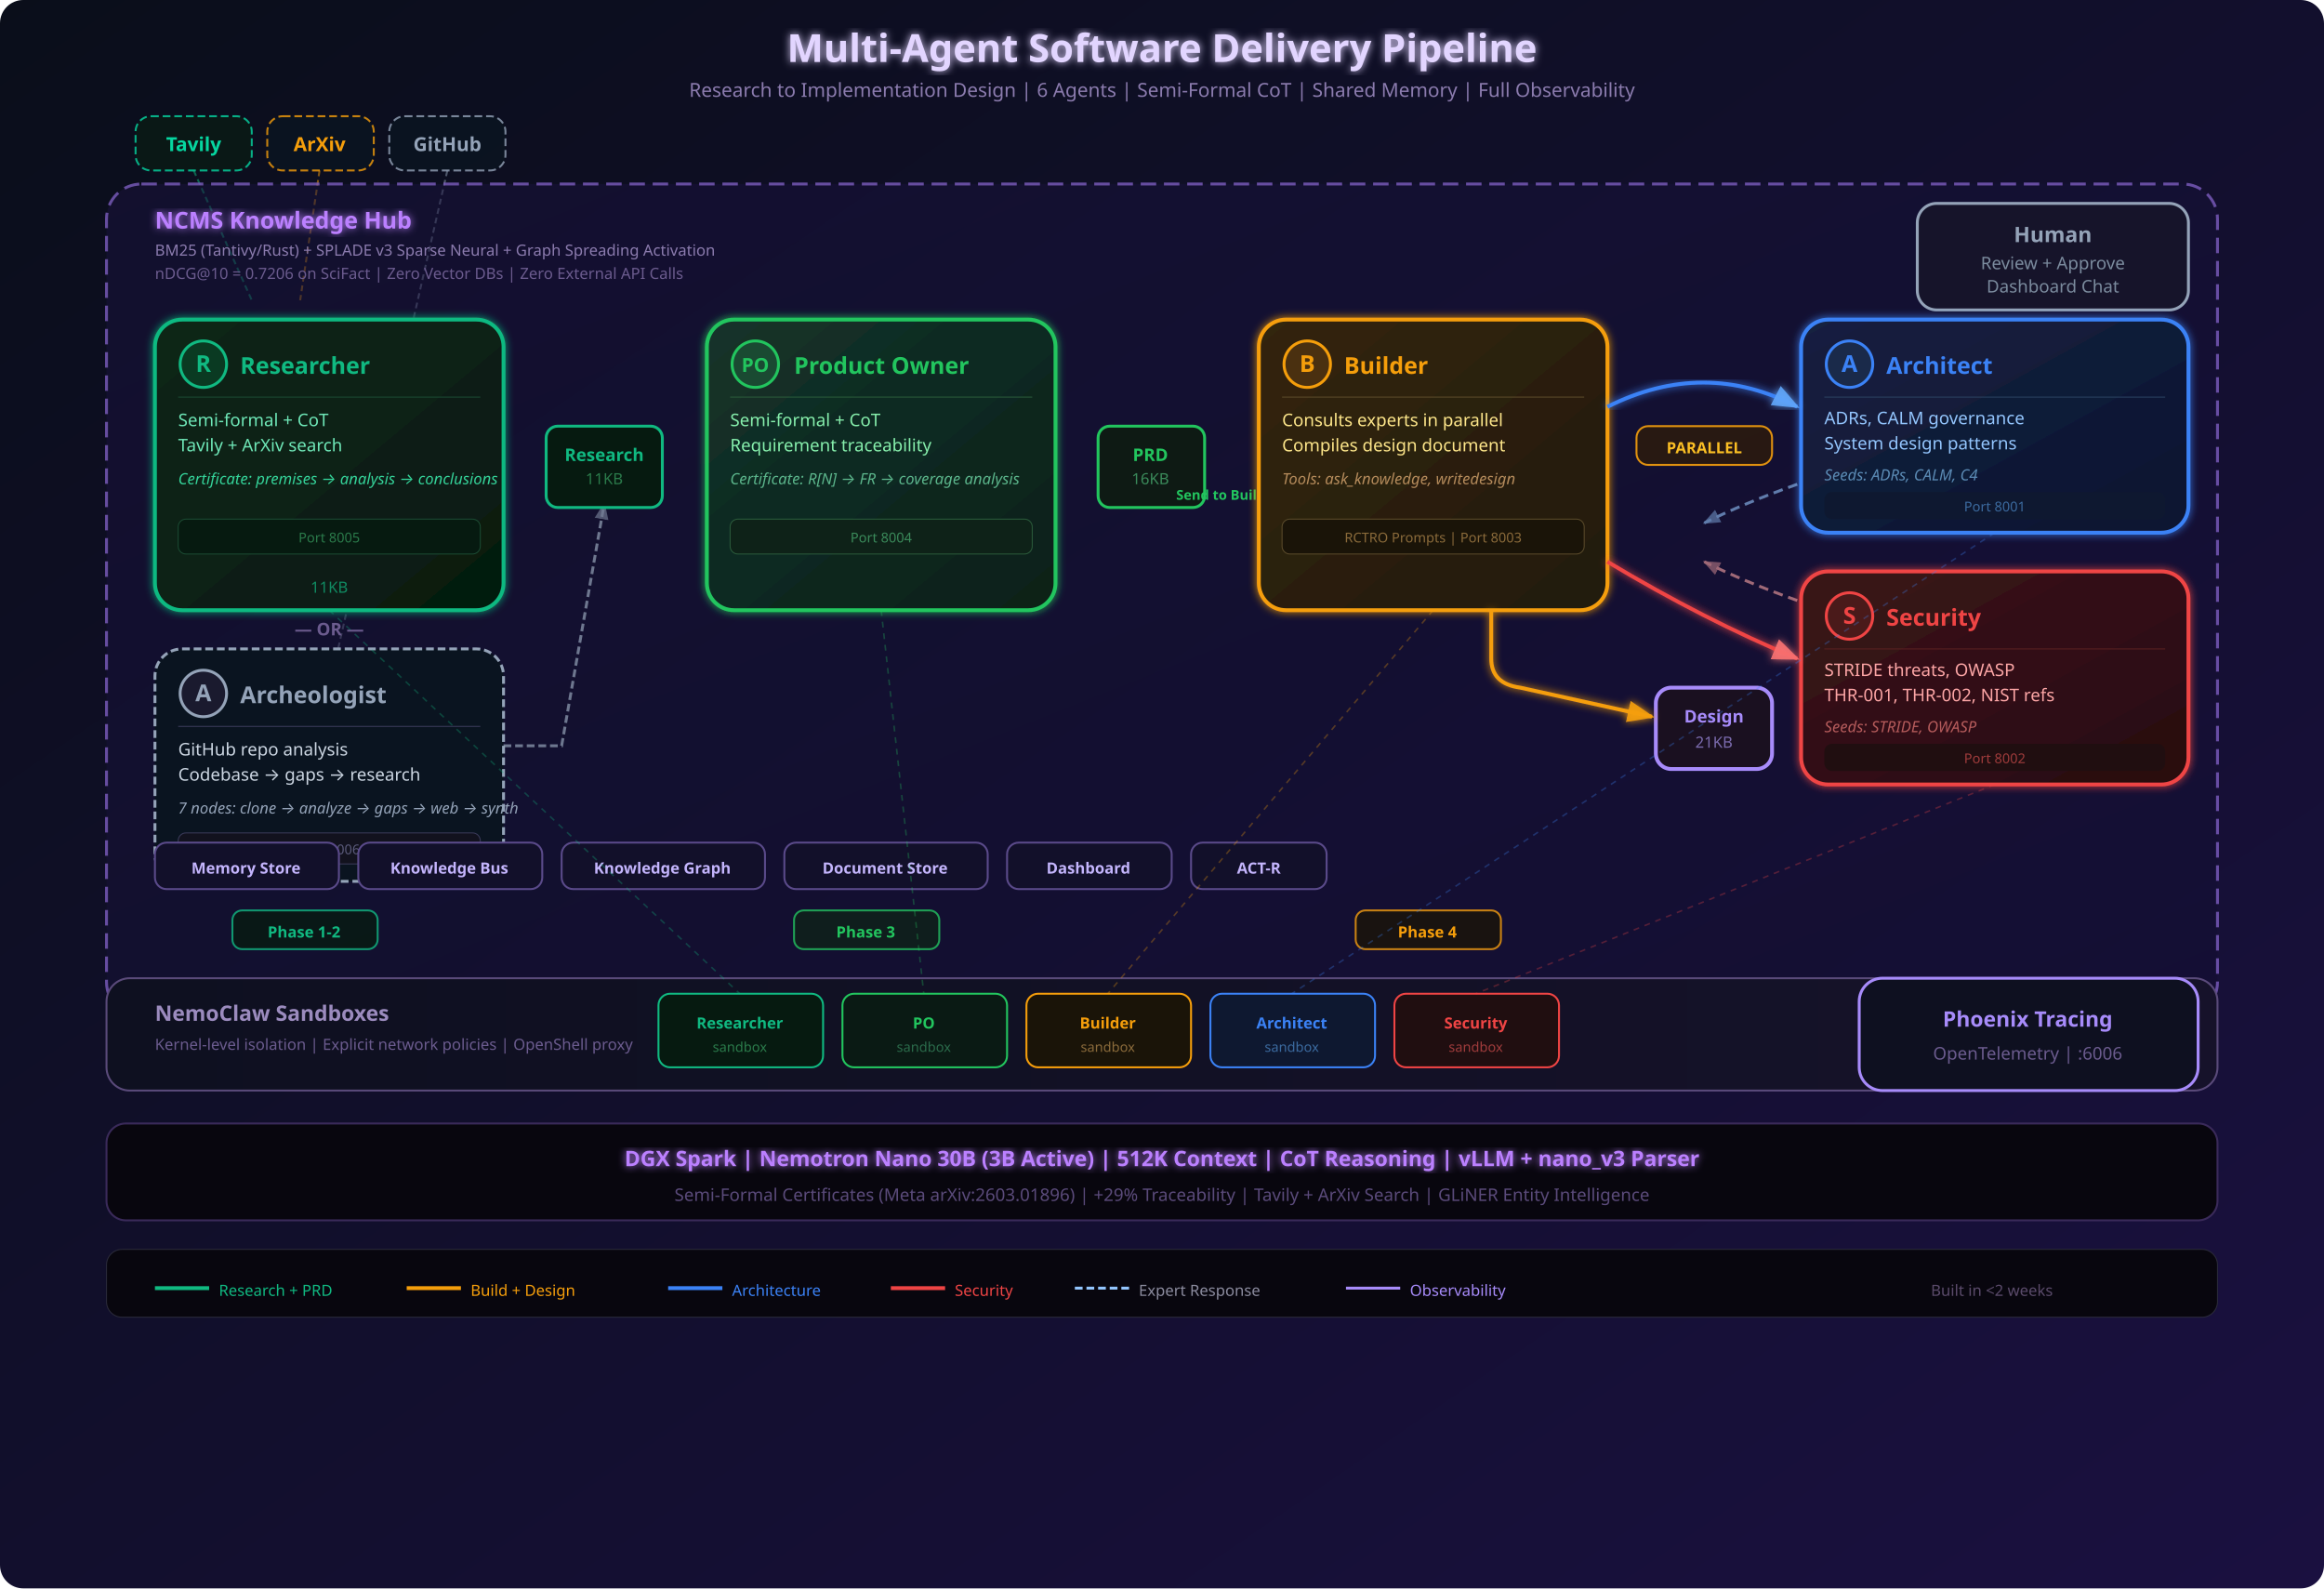
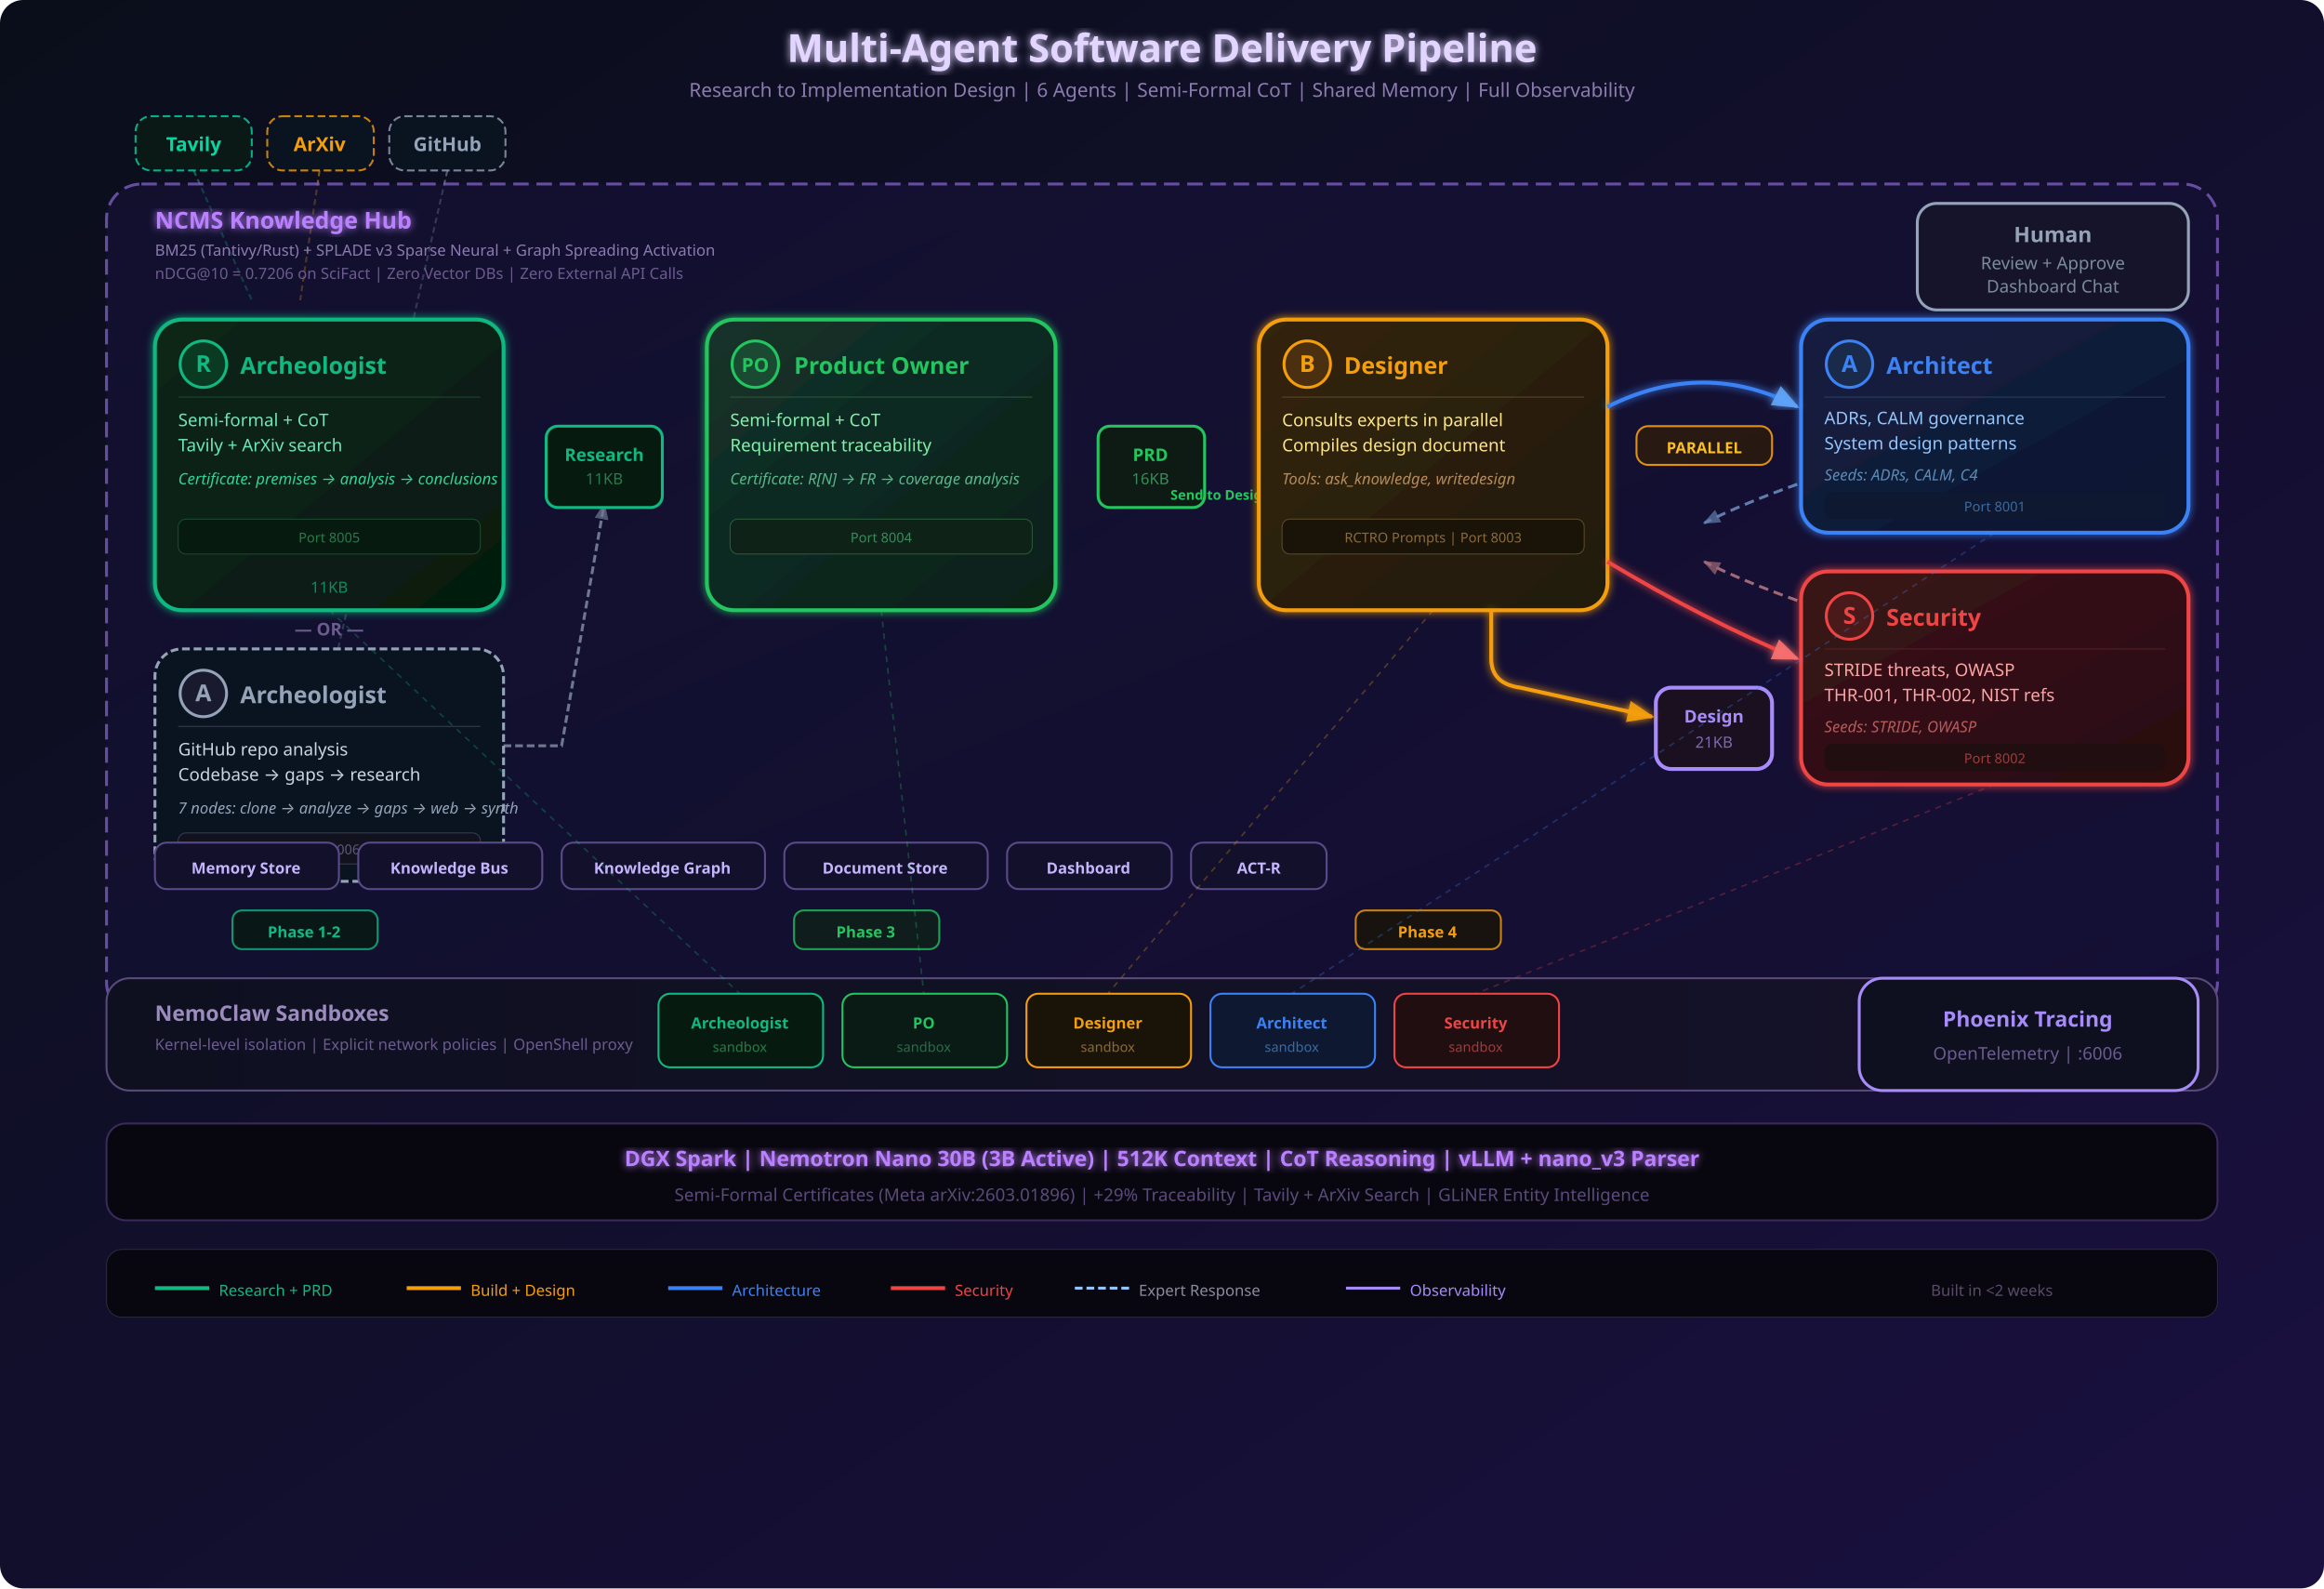
<svg xmlns="http://www.w3.org/2000/svg" viewBox="0 0 1200 820" font-family="'Segoe UI', system-ui, -apple-system, sans-serif">
  <defs>
    <linearGradient id="bgGrad" x1="0%" y1="0%" x2="100%" y2="100%">
      <stop offset="0%" style="stop-color:#0a0e1a;stop-opacity:1" />
      <stop offset="100%" style="stop-color:#1a1040;stop-opacity:1" />
    </linearGradient>
    <linearGradient id="hubGrad" x1="0%" y1="0%" x2="100%" y2="100%">
      <stop offset="0%" style="stop-color:#1a1240;stop-opacity:0.6" />
      <stop offset="100%" style="stop-color:#120e30;stop-opacity:0.6" />
    </linearGradient>
    <linearGradient id="researchGrad" x1="0%" y1="0%" x2="100%" y2="100%">
      <stop offset="0%" style="stop-color:#0a2618" />
      <stop offset="100%" style="stop-color:#061a10" />
    </linearGradient>
    <linearGradient id="poGrad" x1="0%" y1="0%" x2="100%" y2="100%">
      <stop offset="0%" style="stop-color:#14332a" />
      <stop offset="100%" style="stop-color:#0a2018" />
    </linearGradient>
    <linearGradient id="buildGrad" x1="0%" y1="0%" x2="100%" y2="100%">
      <stop offset="0%" style="stop-color:#33250e" />
      <stop offset="100%" style="stop-color:#221a08" />
    </linearGradient>
    <linearGradient id="archGrad" x1="0%" y1="0%" x2="100%" y2="100%">
      <stop offset="0%" style="stop-color:#142040" />
      <stop offset="100%" style="stop-color:#0e1530" />
    </linearGradient>
    <linearGradient id="secGrad" x1="0%" y1="0%" x2="100%" y2="100%">
      <stop offset="0%" style="stop-color:#3a1418" />
      <stop offset="100%" style="stop-color:#280c10" />
    </linearGradient>
    <linearGradient id="sandboxGrad" x1="0%" y1="0%" x2="100%" y2="0%">
      <stop offset="0%" style="stop-color:#0e1020" />
      <stop offset="100%" style="stop-color:#16122a" />
    </linearGradient>
    <filter id="glow">
      <feGaussianBlur stdDeviation="4" result="blur" />
      <feMerge>
        <feMergeNode in="blur" />
        <feMergeNode in="SourceGraphic" />
      </feMerge>
    </filter>
    <filter id="softGlow">
      <feGaussianBlur stdDeviation="2" result="blur" />
      <feMerge>
        <feMergeNode in="blur" />
        <feMergeNode in="SourceGraphic" />
      </feMerge>
    </filter>
    <marker id="arrowTeal" viewBox="0 0 10 10" refX="9" refY="5" markerWidth="7" markerHeight="7" orient="auto-start-reverse">
      <path d="M 0 1 L 10 5 L 0 9 z" fill="#10b981" opacity="0.9" />
    </marker>
    <marker id="arrowGreen" viewBox="0 0 10 10" refX="9" refY="5" markerWidth="7" markerHeight="7" orient="auto-start-reverse">
      <path d="M 0 1 L 10 5 L 0 9 z" fill="#4ade80" opacity="0.9" />
    </marker>
    <marker id="arrowAmber" viewBox="0 0 10 10" refX="9" refY="5" markerWidth="7" markerHeight="7" orient="auto-start-reverse">
      <path d="M 0 1 L 10 5 L 0 9 z" fill="#f59e0b" opacity="0.9" />
    </marker>
    <marker id="arrowBlue" viewBox="0 0 10 10" refX="9" refY="5" markerWidth="7" markerHeight="7" orient="auto-start-reverse">
      <path d="M 0 1 L 10 5 L 0 9 z" fill="#60a5fa" opacity="0.9" />
    </marker>
    <marker id="arrowRed" viewBox="0 0 10 10" refX="9" refY="5" markerWidth="7" markerHeight="7" orient="auto-start-reverse">
      <path d="M 0 1 L 10 5 L 0 9 z" fill="#f87171" opacity="0.9" />
    </marker>
    <marker id="arrowBlueReturn" viewBox="0 0 10 10" refX="9" refY="5" markerWidth="6" markerHeight="6" orient="auto-start-reverse">
      <path d="M 0 1 L 10 5 L 0 9 z" fill="#93c5fd" opacity="0.7" />
    </marker>
    <marker id="arrowRedReturn" viewBox="0 0 10 10" refX="9" refY="5" markerWidth="6" markerHeight="6" orient="auto-start-reverse">
      <path d="M 0 1 L 10 5 L 0 9 z" fill="#fca5a5" opacity="0.7" />
    </marker>
    <marker id="arrowPurple" viewBox="0 0 10 10" refX="9" refY="5" markerWidth="7" markerHeight="7" orient="auto-start-reverse">
      <path d="M 0 1 L 10 5 L 0 9 z" fill="#a78bfa" opacity="0.9" />
    </marker>
    <marker id="arrowGrey" viewBox="0 0 10 10" refX="9" refY="5" markerWidth="6" markerHeight="6" orient="auto-start-reverse">
      <path d="M 0 1 L 10 5 L 0 9 z" fill="#94a3b8" opacity="0.7" />
    </marker>
  </defs>
  <rect width="1200" height="820" fill="url(#bgGrad)" rx="12" />
  <text x="600" y="32" text-anchor="middle" fill="#e2d5ff" font-size="20" font-weight="700" filter="url(#softGlow)">Multi-Agent Software Delivery Pipeline</text>
  <text x="600" y="50" text-anchor="middle" fill="#8b7bae" font-size="10">Research to Implementation Design  |  6 Agents  |  Semi-Formal CoT  |  Shared Memory  |  Full Observability</text>
  <rect x="70" y="60" width="60" height="28" rx="8" fill="#0a1a14" stroke="#06d6a0" stroke-width="1" stroke-dasharray="4,2" opacity="0.8" />
  <text x="100" y="78" text-anchor="middle" fill="#06d6a0" font-size="10" font-weight="600">Tavily</text>
  <rect x="138" y="60" width="55" height="28" rx="8" fill="#0a1420" stroke="#f59e0b" stroke-width="1" stroke-dasharray="4,2" opacity="0.8" />
  <text x="165" y="78" text-anchor="middle" fill="#f59e0b" font-size="10" font-weight="600">ArXiv</text>
  <rect x="201" y="60" width="60" height="28" rx="8" fill="#0a1420" stroke="#94a3b8" stroke-width="1" stroke-dasharray="4,2" opacity="0.8" />
  <text x="231" y="78" text-anchor="middle" fill="#94a3b8" font-size="10" font-weight="600">GitHub</text>
  <path d="M 100 88 L 130 155" fill="none" stroke="#10b981" stroke-width="1" stroke-dasharray="3,2" opacity="0.5" />
  <path d="M 165 88 L 155 155" fill="none" stroke="#f59e0b" stroke-width="1" stroke-dasharray="3,2" opacity="0.5" />
  <path d="M 231 88 L 170 355" fill="none" stroke="#94a3b8" stroke-width="1" stroke-dasharray="3,2" opacity="0.5" />
  <rect x="55" y="95" width="1090" height="430" rx="18" fill="url(#hubGrad)" stroke="#7c5cbf" stroke-width="1.5" stroke-dasharray="8,4" opacity="0.8" />
  <text x="80" y="118" fill="#bb80ff" font-size="12" font-weight="700" filter="url(#softGlow)">NCMS Knowledge Hub</text>
  <text x="80" y="132" fill="#8b7bae" font-size="8">BM25 (Tantivy/Rust) + SPLADE v3 Sparse Neural + Graph Spreading Activation</text>
  <text x="80" y="144" fill="#6b5b8e" font-size="8">nDCG@10 = 0.7206 on SciFact  |  Zero Vector DBs  |  Zero External API Calls</text>
  <rect x="990" y="105" width="140" height="55" rx="10" fill="#16142a" stroke="#94a3b8" stroke-width="1.5" />
  <text x="1060" y="125" text-anchor="middle" fill="#94a3b8" font-size="11" font-weight="700">Human</text>
  <text x="1060" y="139" text-anchor="middle" fill="#7b8b9e" font-size="9">Review + Approve</text>
  <text x="1060" y="151" text-anchor="middle" fill="#7b8b9e" font-size="9">Dashboard Chat</text>
  <rect x="80" y="165" width="180" height="150" rx="14" fill="url(#researchGrad)" stroke="#10b981" stroke-width="2" filter="url(#softGlow)" />
  <circle cx="105" cy="188" r="12" fill="#0a3a22" stroke="#10b981" stroke-width="1.5" />
  <text x="105" y="192" text-anchor="middle" fill="#10b981" font-size="12" font-weight="700">R</text>
-   <text x="124" y="193" fill="#10b981" font-size="12" font-weight="700">Researcher</text>
+   <text x="124" y="193" fill="#10b981" font-size="12" font-weight="700">Archeologist</text>
  <line x1="92" y1="205" x2="248" y2="205" stroke="#1a4a32" stroke-width="0.5" />
  <text x="92" y="220" fill="#6ee7b7" font-size="9">Semi-formal + CoT</text>
  <text x="92" y="233" fill="#6ee7b7" font-size="9">Tavily + ArXiv search</text>
  <text x="92" y="250" fill="#34d399" font-size="8" font-style="italic">Certificate: premises → analysis → conclusions</text>
  <rect x="92" y="268" width="156" height="18" rx="4" fill="#061a10" stroke="#1a4a32" stroke-width="0.5" />
  <text x="170" y="280" text-anchor="middle" fill="#2a7a4a" font-size="7">Port 8005</text>
  <text x="170" y="306" text-anchor="middle" fill="#10b981" font-size="8" opacity="0.7">11KB</text>
  <rect x="80" y="335" width="180" height="120" rx="14" fill="#0a1420" stroke="#94a3b8" stroke-width="1.5" stroke-dasharray="4,2" />
  <circle cx="105" cy="358" r="12" fill="#1a1a2e" stroke="#94a3b8" stroke-width="1.5" />
  <text x="105" y="362" text-anchor="middle" fill="#94a3b8" font-size="12" font-weight="700">A</text>
  <text x="124" y="363" fill="#94a3b8" font-size="12" font-weight="700">Archeologist</text>
  <line x1="92" y1="375" x2="248" y2="375" stroke="#3a3a5a" stroke-width="0.5" />
  <text x="92" y="390" fill="#cbd5e1" font-size="9">GitHub repo analysis</text>
  <text x="92" y="403" fill="#cbd5e1" font-size="9">Codebase → gaps → research</text>
  <text x="92" y="420" fill="#94a3b8" font-size="8" font-style="italic">7 nodes: clone → analyze → gaps → web → synth</text>
  <rect x="92" y="430" width="156" height="16" rx="4" fill="#12121e" stroke="#3a3a5a" stroke-width="0.5" />
  <text x="170" y="441" text-anchor="middle" fill="#5a5a7a" font-size="7">Port 8006</text>
  <text x="170" y="328" text-anchor="middle" fill="#6b5b8e" font-size="9" font-weight="600">— OR —</text>
  <path d="M 260 385 L 290 385 L 312 260" fill="none" stroke="#94a3b8" stroke-width="1.5" stroke-dasharray="4,2" marker-end="url(#arrowGrey)" opacity="0.7" />
  <rect x="282" y="220" width="60" height="42" rx="6" fill="#061a10" stroke="#10b981" stroke-width="1.5" />
  <text x="312" y="238" text-anchor="middle" fill="#10b981" font-size="9" font-weight="600">Research</text>
  <text x="312" y="250" text-anchor="middle" fill="#2a7a4a" font-size="8">11KB</text>
  <path d="M 260 240 L 280 240" fill="none" stroke="#10b981" stroke-width="2" marker-end="url(#arrowTeal)" filter="url(#softGlow)" />
  <path d="M 342 240 L 360 240" fill="none" stroke="#10b981" stroke-width="2" marker-end="url(#arrowTeal)" filter="url(#softGlow)" />
  <rect x="365" y="165" width="180" height="150" rx="14" fill="url(#poGrad)" stroke="#22c55e" stroke-width="2" filter="url(#softGlow)" />
  <circle cx="390" cy="188" r="12" fill="#1a4a32" stroke="#22c55e" stroke-width="1.5" />
  <text x="390" y="192" text-anchor="middle" fill="#22c55e" font-size="10" font-weight="700">PO</text>
  <text x="410" y="193" fill="#22c55e" font-size="12" font-weight="700">Product Owner</text>
  <line x1="377" y1="205" x2="533" y2="205" stroke="#2a5a3a" stroke-width="0.5" />
  <text x="377" y="220" fill="#86efac" font-size="9">Semi-formal + CoT</text>
  <text x="377" y="233" fill="#86efac" font-size="9">Requirement traceability</text>
  <text x="377" y="250" fill="#5bb58b" font-size="8" font-style="italic">Certificate: R[N] → FR → coverage analysis</text>
  <rect x="377" y="268" width="156" height="18" rx="4" fill="#0e2218" stroke="#2a5a3a" stroke-width="0.5" />
  <text x="455" y="280" text-anchor="middle" fill="#3a8a5a" font-size="7">Port 8004</text>
  <rect x="567" y="220" width="55" height="42" rx="6" fill="#0e1a14" stroke="#22c55e" stroke-width="1.5" />
  <text x="594" y="238" text-anchor="middle" fill="#22c55e" font-size="9" font-weight="600">PRD</text>
  <text x="594" y="250" text-anchor="middle" fill="#3a8a5a" font-size="8">16KB</text>
  <path d="M 545 240 L 565 240" fill="none" stroke="#22c55e" stroke-width="2" marker-end="url(#arrowGreen)" filter="url(#softGlow)" />
  <path d="M 622 240 L 645 240" fill="none" stroke="#22c55e" stroke-width="2" marker-end="url(#arrowGreen)" filter="url(#softGlow)" />
-   <text x="634" y="258" text-anchor="middle" fill="#22c55e" font-size="7" font-weight="600">Send to Builder</text>
+   <text x="634" y="258" text-anchor="middle" fill="#22c55e" font-size="7" font-weight="600">Send to Designer</text>
  <rect x="650" y="165" width="180" height="150" rx="14" fill="url(#buildGrad)" stroke="#f59e0b" stroke-width="2" filter="url(#softGlow)" />
  <circle cx="675" cy="188" r="12" fill="#4a3010" stroke="#f59e0b" stroke-width="1.5" />
  <text x="675" y="192" text-anchor="middle" fill="#f59e0b" font-size="12" font-weight="700">B</text>
-   <text x="694" y="193" fill="#f59e0b" font-size="12" font-weight="700">Builder</text>
+   <text x="694" y="193" fill="#f59e0b" font-size="12" font-weight="700">Designer</text>
  <line x1="662" y1="205" x2="818" y2="205" stroke="#5a4a2a" stroke-width="0.5" />
  <text x="662" y="220" fill="#fde68a" font-size="9">Consults experts in parallel</text>
  <text x="662" y="233" fill="#fde68a" font-size="9">Compiles design document</text>
  <text x="662" y="250" fill="#b58b5b" font-size="8" font-style="italic">Tools: ask_knowledge, writedesign</text>
  <rect x="662" y="268" width="156" height="18" rx="4" fill="#1a1408" stroke="#5a4a2a" stroke-width="0.5" />
  <text x="740" y="280" text-anchor="middle" fill="#8a6a3a" font-size="7">RCTRO Prompts  |  Port 8003</text>
  <rect x="845" y="220" width="70" height="20" rx="6" fill="#2a1a0e" stroke="#f59e0b" stroke-width="1" opacity="0.9" />
  <text x="880" y="234" text-anchor="middle" fill="#fbbf24" font-size="8" font-weight="700">PARALLEL</text>
  <rect x="930" y="165" width="200" height="110" rx="14" fill="url(#archGrad)" stroke="#3b82f6" stroke-width="2" filter="url(#softGlow)" />
  <circle cx="955" cy="188" r="12" fill="#1a2a4a" stroke="#3b82f6" stroke-width="1.5" />
  <text x="955" y="192" text-anchor="middle" fill="#3b82f6" font-size="12" font-weight="700">A</text>
  <text x="974" y="193" fill="#3b82f6" font-size="12" font-weight="700">Architect</text>
  <line x1="942" y1="205" x2="1118" y2="205" stroke="#2a4060" stroke-width="0.5" />
  <text x="942" y="219" fill="#93c5fd" font-size="9">ADRs, CALM governance</text>
  <text x="942" y="232" fill="#93c5fd" font-size="9">System design patterns</text>
  <text x="942" y="248" fill="#5b8bb5" font-size="8" font-style="italic">Seeds: ADRs, CALM, C4</text>
  <rect x="942" y="254" width="176" height="14" rx="4" fill="#0e1830" />
  <text x="1030" y="264" text-anchor="middle" fill="#3b6a9f" font-size="7">Port 8001</text>
  <rect x="930" y="295" width="200" height="110" rx="14" fill="url(#secGrad)" stroke="#ef4444" stroke-width="2" filter="url(#softGlow)" />
  <circle cx="955" cy="318" r="12" fill="#4a1a1a" stroke="#ef4444" stroke-width="1.5" />
  <text x="955" y="322" text-anchor="middle" fill="#ef4444" font-size="12" font-weight="700">S</text>
  <text x="974" y="323" fill="#ef4444" font-size="12" font-weight="700">Security</text>
  <line x1="942" y1="335" x2="1118" y2="335" stroke="#5a2020" stroke-width="0.5" />
  <text x="942" y="349" fill="#fca5a5" font-size="9">STRIDE threats, OWASP</text>
  <text x="942" y="362" fill="#fca5a5" font-size="9">THR-001, THR-002, NIST refs</text>
  <text x="942" y="378" fill="#b55b5b" font-size="8" font-style="italic">Seeds: STRIDE, OWASP</text>
  <rect x="942" y="384" width="176" height="14" rx="4" fill="#200e10" />
  <text x="1030" y="394" text-anchor="middle" fill="#9f3b3b" font-size="7">Port 8002</text>
  <path d="M 830 210 Q 880 185 928 210" fill="none" stroke="#3b82f6" stroke-width="2" marker-end="url(#arrowBlue)" filter="url(#softGlow)" />
  <path d="M 830 290 Q 880 320 928 340" fill="none" stroke="#ef4444" stroke-width="2" marker-end="url(#arrowRed)" filter="url(#softGlow)" />
  <path d="M 928 250 Q 900 260 880 270" fill="none" stroke="#93c5fd" stroke-width="1.5" stroke-dasharray="5,3" marker-end="url(#arrowBlueReturn)" opacity="0.6" />
  <path d="M 928 310 Q 900 300 880 290" fill="none" stroke="#fca5a5" stroke-width="1.5" stroke-dasharray="5,3" marker-end="url(#arrowRedReturn)" opacity="0.6" />
  <rect x="855" y="355" width="60" height="42" rx="8" fill="#1a1020" stroke="#a78bfa" stroke-width="2" />
  <text x="885" y="373" text-anchor="middle" fill="#a78bfa" font-size="9" font-weight="700">Design</text>
  <text x="885" y="386" text-anchor="middle" fill="#7b6bae" font-size="8">21KB</text>
  <path d="M 770 315 L 770 340 Q 770 353 785 355 L 853 370" fill="none" stroke="#f59e0b" stroke-width="2" marker-end="url(#arrowAmber)" filter="url(#softGlow)" />
  <rect x="80" y="435" width="95" height="24" rx="6" fill="#12102a" stroke="#5a4a8a" stroke-width="1" />
  <text x="127" y="451" text-anchor="middle" fill="#c4b5fd" font-size="8" font-weight="600">Memory Store</text>
  <rect x="185" y="435" width="95" height="24" rx="6" fill="#12102a" stroke="#5a4a8a" stroke-width="1" />
  <text x="232" y="451" text-anchor="middle" fill="#c4b5fd" font-size="8" font-weight="600">Knowledge Bus</text>
  <rect x="290" y="435" width="105" height="24" rx="6" fill="#12102a" stroke="#5a4a8a" stroke-width="1" />
  <text x="342" y="451" text-anchor="middle" fill="#c4b5fd" font-size="8" font-weight="600">Knowledge Graph</text>
  <rect x="405" y="435" width="105" height="24" rx="6" fill="#12102a" stroke="#5a4a8a" stroke-width="1" />
  <text x="457" y="451" text-anchor="middle" fill="#c4b5fd" font-size="8" font-weight="600">Document Store</text>
  <rect x="520" y="435" width="85" height="24" rx="6" fill="#12102a" stroke="#5a4a8a" stroke-width="1" />
  <text x="562" y="451" text-anchor="middle" fill="#c4b5fd" font-size="8" font-weight="600">Dashboard</text>
  <rect x="615" y="435" width="70" height="24" rx="6" fill="#12102a" stroke="#5a4a8a" stroke-width="1" />
  <text x="650" y="451" text-anchor="middle" fill="#c4b5fd" font-size="8" font-weight="600">ACT-R</text>
  <rect x="120" y="470" width="75" height="20" rx="5" fill="#061a10" stroke="#10b981" stroke-width="1" opacity="0.8" />
  <text x="157" y="484" text-anchor="middle" fill="#10b981" font-size="8" font-weight="700">Phase 1-2</text>
  <rect x="410" y="470" width="75" height="20" rx="5" fill="#0e2218" stroke="#22c55e" stroke-width="1" opacity="0.8" />
  <text x="447" y="484" text-anchor="middle" fill="#22c55e" font-size="8" font-weight="700">Phase 3</text>
  <rect x="700" y="470" width="75" height="20" rx="5" fill="#1a1408" stroke="#f59e0b" stroke-width="1" opacity="0.8" />
  <text x="737" y="484" text-anchor="middle" fill="#f59e0b" font-size="8" font-weight="700">Phase 4</text>
  <rect x="55" y="505" width="1090" height="58" rx="12" fill="url(#sandboxGrad)" stroke="#5a4a7a" stroke-width="1" />
  <text x="80" y="527" fill="#9b8bbe" font-size="11" font-weight="700">NemoClaw Sandboxes</text>
  <text x="80" y="542" fill="#6b5b8e" font-size="8">Kernel-level isolation  |  Explicit network policies  |  OpenShell proxy</text>
  <rect x="340" y="513" width="85" height="38" rx="6" fill="#061a10" stroke="#10b981" stroke-width="1" />
-   <text x="382" y="531" text-anchor="middle" fill="#10b981" font-size="8" font-weight="600">Researcher</text>
+   <text x="382" y="531" text-anchor="middle" fill="#10b981" font-size="8" font-weight="600">Archeologist</text>
  <text x="382" y="543" text-anchor="middle" fill="#2a7a4a" font-size="7">sandbox</text>
  <rect x="435" y="513" width="85" height="38" rx="6" fill="#0a1a14" stroke="#22c55e" stroke-width="1" />
  <text x="477" y="531" text-anchor="middle" fill="#22c55e" font-size="8" font-weight="600">PO</text>
  <text x="477" y="543" text-anchor="middle" fill="#2a6a4a" font-size="7">sandbox</text>
  <rect x="530" y="513" width="85" height="38" rx="6" fill="#1a1408" stroke="#f59e0b" stroke-width="1" />
-   <text x="572" y="531" text-anchor="middle" fill="#f59e0b" font-size="8" font-weight="600">Builder</text>
+   <text x="572" y="531" text-anchor="middle" fill="#f59e0b" font-size="8" font-weight="600">Designer</text>
  <text x="572" y="543" text-anchor="middle" fill="#8a6a3a" font-size="7">sandbox</text>
  <rect x="625" y="513" width="85" height="38" rx="6" fill="#0e1830" stroke="#3b82f6" stroke-width="1" />
  <text x="667" y="531" text-anchor="middle" fill="#3b82f6" font-size="8" font-weight="600">Architect</text>
  <text x="667" y="543" text-anchor="middle" fill="#3b6a9f" font-size="7">sandbox</text>
  <rect x="720" y="513" width="85" height="38" rx="6" fill="#200e10" stroke="#ef4444" stroke-width="1" />
  <text x="762" y="531" text-anchor="middle" fill="#ef4444" font-size="8" font-weight="600">Security</text>
  <text x="762" y="543" text-anchor="middle" fill="#9f3b3b" font-size="7">sandbox</text>
  <rect x="960" y="505" width="175" height="58" rx="12" fill="#0e1020" stroke="#a78bfa" stroke-width="1.5" />
  <text x="1047" y="530" text-anchor="middle" fill="#a78bfa" font-size="11" font-weight="700">Phoenix Tracing</text>
  <text x="1047" y="547" text-anchor="middle" fill="#6b5b8e" font-size="9">OpenTelemetry  |  :6006</text>
  <path d="M 170 315 L 382 513" fill="none" stroke="#10b981" stroke-width="0.8" stroke-dasharray="3,3" opacity="0.3" />
  <path d="M 455 315 L 477 513" fill="none" stroke="#22c55e" stroke-width="0.8" stroke-dasharray="3,3" opacity="0.3" />
  <path d="M 740 315 L 572 513" fill="none" stroke="#f59e0b" stroke-width="0.8" stroke-dasharray="3,3" opacity="0.3" />
  <path d="M 1030 275 L 667 513" fill="none" stroke="#3b82f6" stroke-width="0.8" stroke-dasharray="3,3" opacity="0.3" />
  <path d="M 1030 405 L 762 513" fill="none" stroke="#ef4444" stroke-width="0.8" stroke-dasharray="3,3" opacity="0.3" />
  <rect x="55" y="580" width="1090" height="50" rx="10" fill="#08060e" stroke="#3a2a5a" stroke-width="1" />
  <text x="600" y="602" text-anchor="middle" fill="#bb80ff" font-size="11" font-weight="700" filter="url(#softGlow)">DGX Spark  |  Nemotron Nano 30B (3B Active)  |  512K Context  |  CoT Reasoning  |  vLLM + nano_v3 Parser</text>
  <text x="600" y="620" text-anchor="middle" fill="#5a4a7a" font-size="9">Semi-Formal Certificates (Meta arXiv:2603.01896)  |  +29% Traceability  |  Tavily + ArXiv Search  |  GLiNER Entity Intelligence</text>
  <rect x="55" y="645" width="1090" height="35" rx="8" fill="#08060e" stroke="#2a2a3a" stroke-width="0.5" />
  <line x1="80" y1="665" x2="108" y2="665" stroke="#10b981" stroke-width="2" />
  <text x="113" y="669" fill="#10b981" font-size="8">Research + PRD</text>
  <line x1="210" y1="665" x2="238" y2="665" stroke="#f59e0b" stroke-width="2" />
  <text x="243" y="669" fill="#f59e0b" font-size="8">Build + Design</text>
  <line x1="345" y1="665" x2="373" y2="665" stroke="#3b82f6" stroke-width="2" />
  <text x="378" y="669" fill="#3b82f6" font-size="8">Architecture</text>
  <line x1="460" y1="665" x2="488" y2="665" stroke="#ef4444" stroke-width="2" />
  <text x="493" y="669" fill="#ef4444" font-size="8">Security</text>
  <line x1="555" y1="665" x2="583" y2="665" stroke="#93c5fd" stroke-width="1.5" stroke-dasharray="4,2" />
  <text x="588" y="669" fill="#8b8b9e" font-size="8">Expert Response</text>
  <line x1="695" y1="665" x2="723" y2="665" stroke="#a78bfa" stroke-width="1.5" />
  <text x="728" y="669" fill="#a78bfa" font-size="8">Observability</text>
  <text x="1060" y="669" text-anchor="end" fill="#5a4a6a" font-size="8">Built in &lt;2 weeks</text>
</svg>
